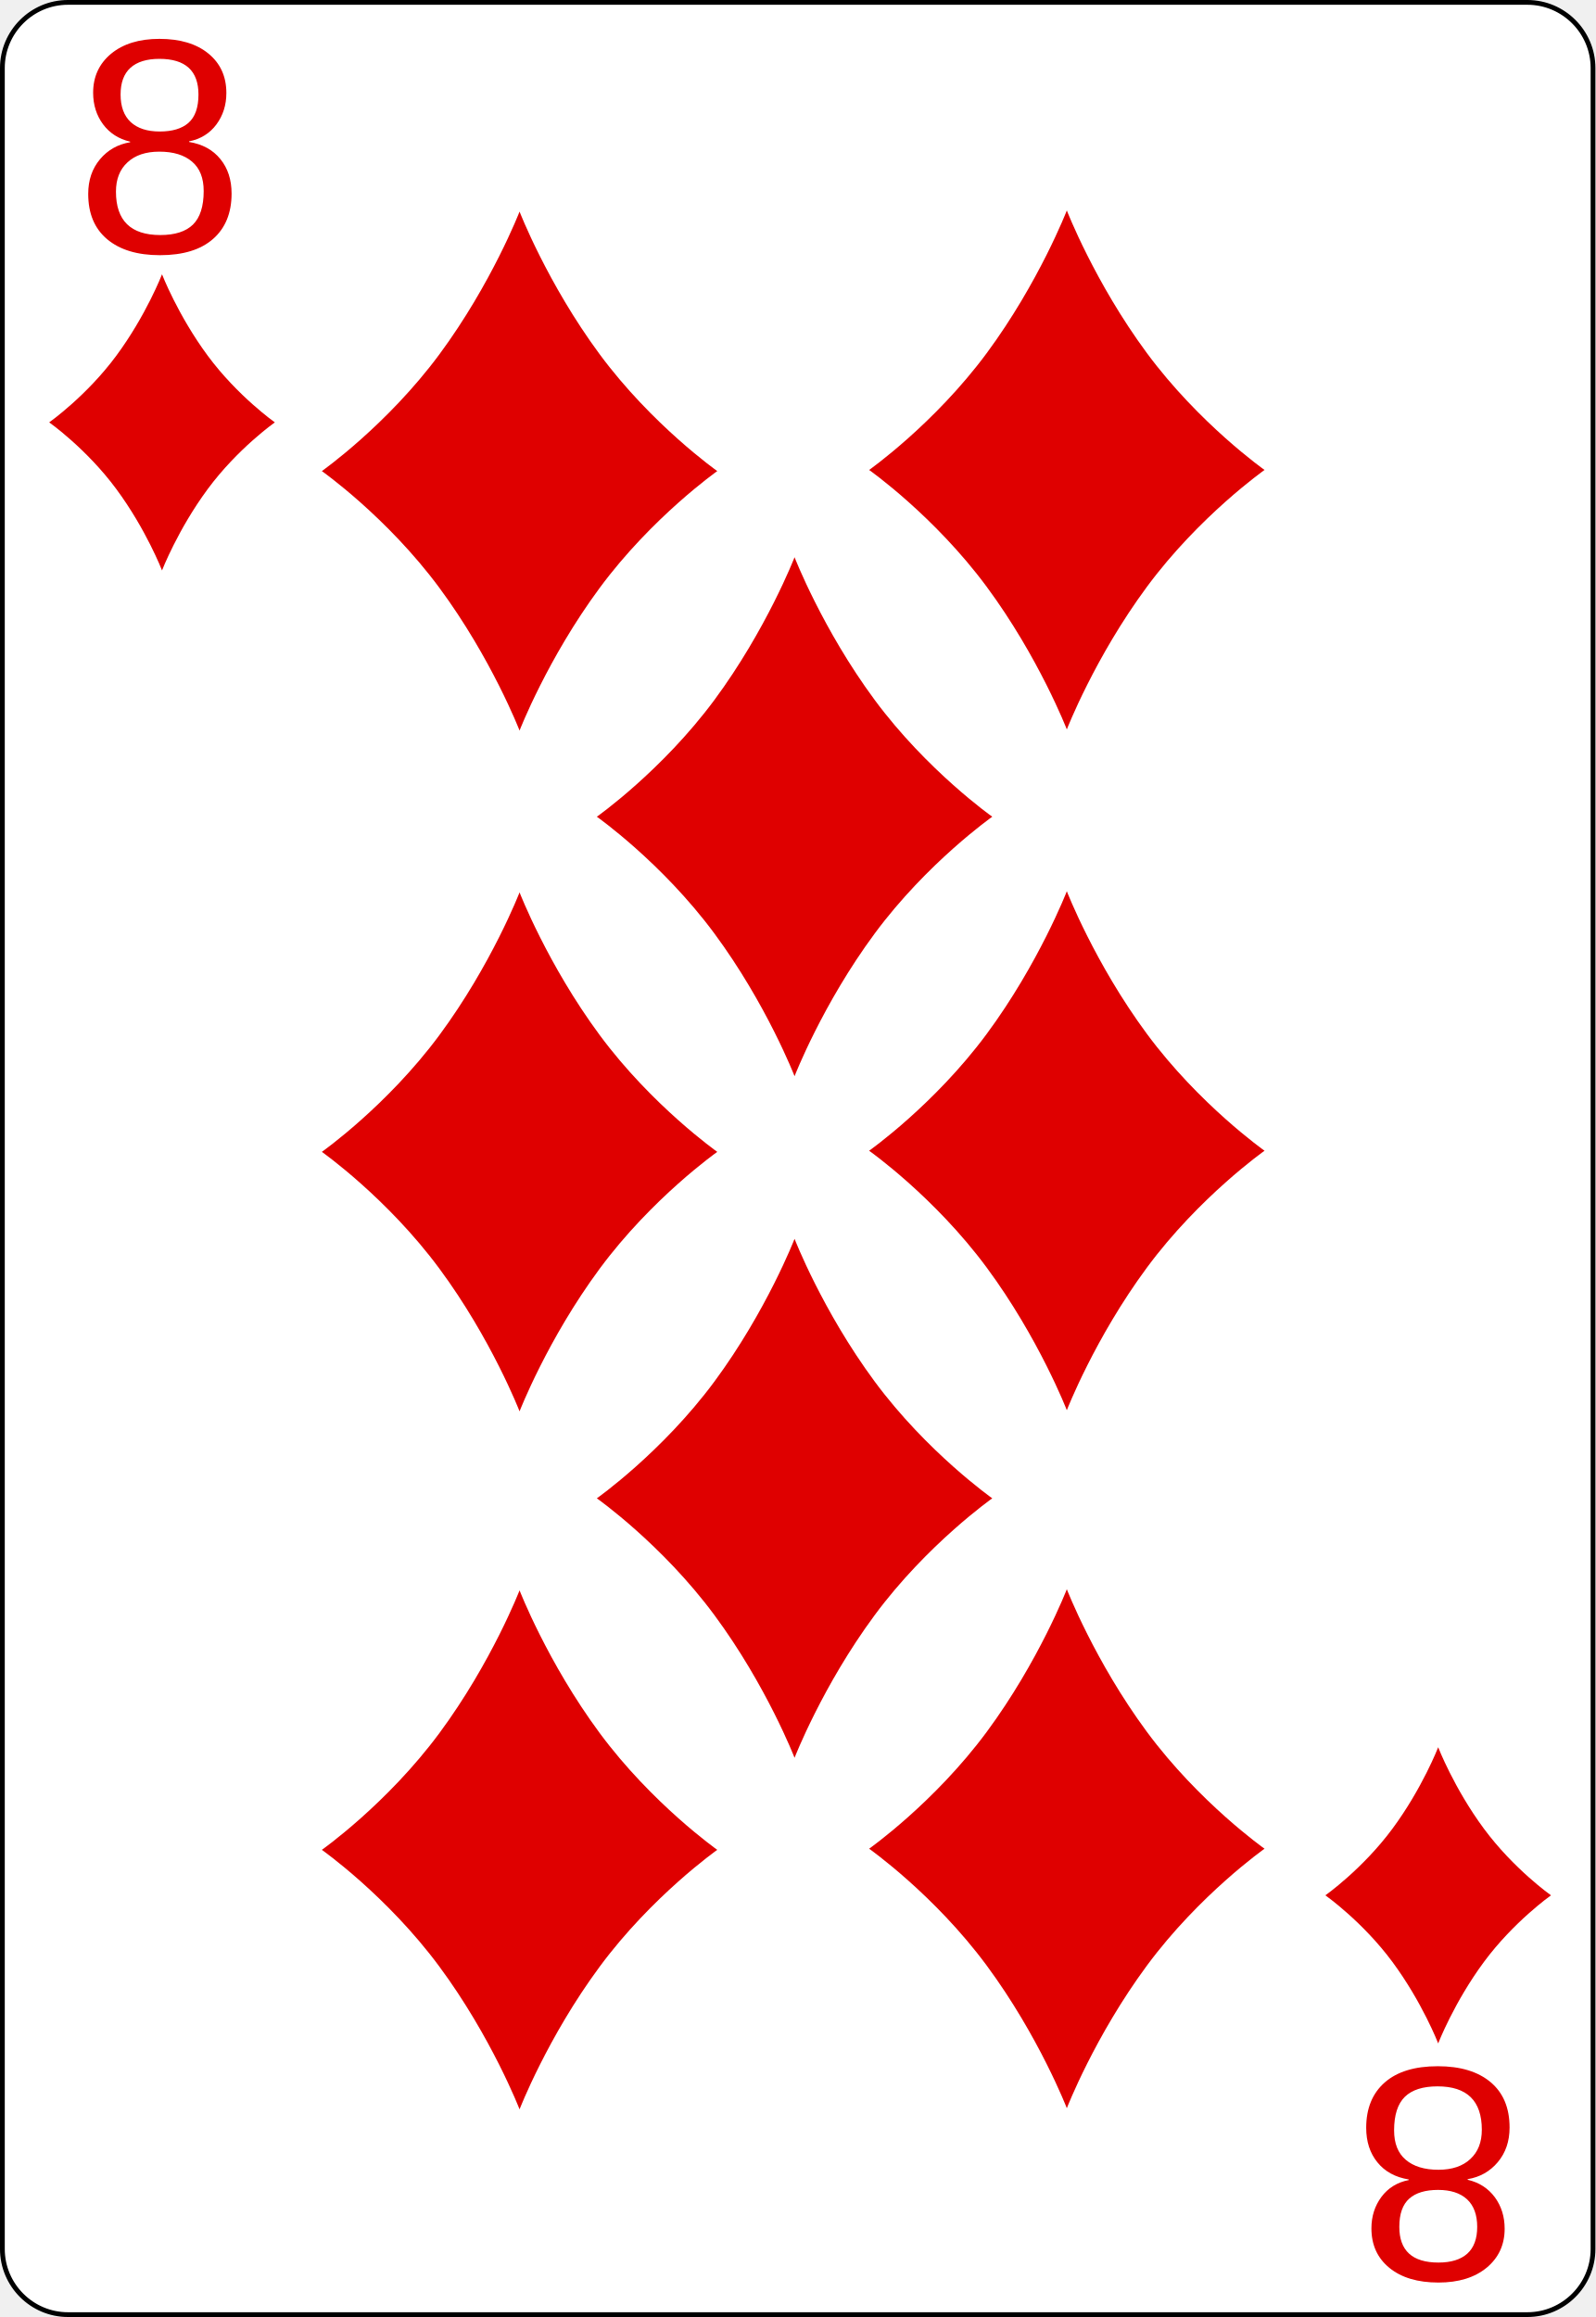
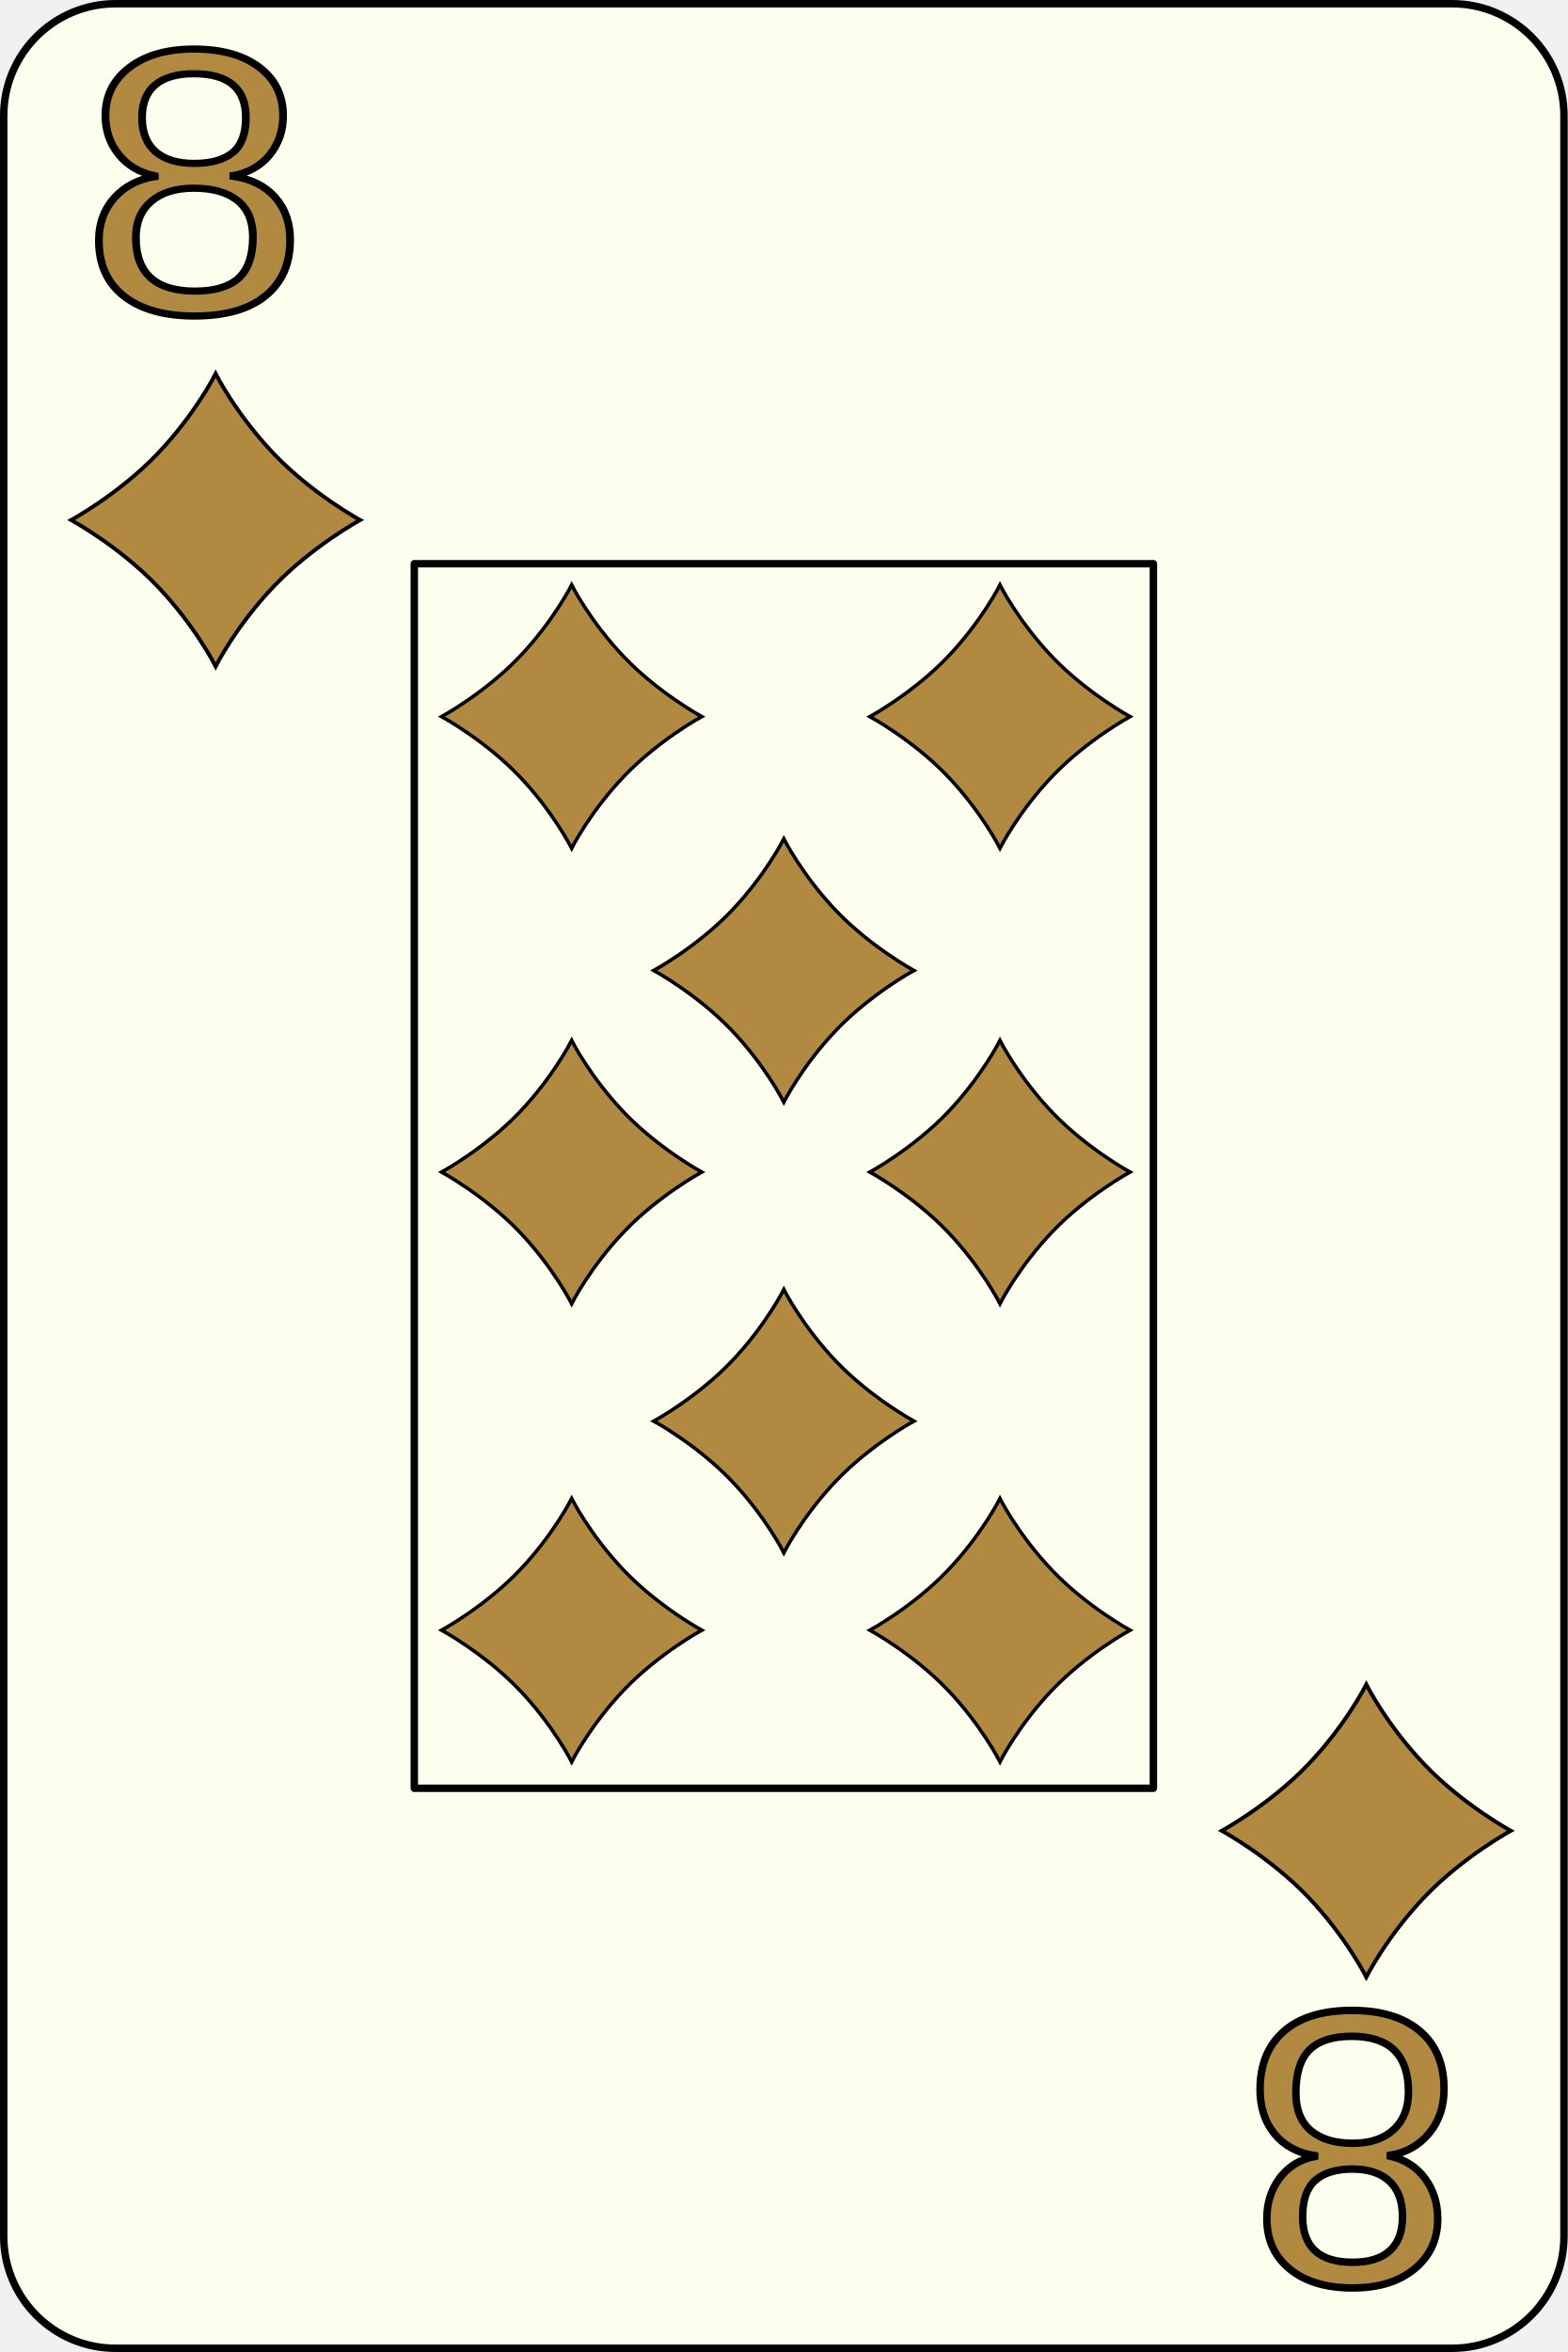
- <svg xmlns="http://www.w3.org/2000/svg" xmlns:xlink="http://www.w3.org/1999/xlink" width="167.087pt" height="242.667pt" viewBox="0 0 167.087 242.667" xml:space="preserve" id="svg2" version="1.1">
-   <defs id="defs41">
-     <radialGradient xlink:href="#linearGradient3773" id="radialGradient3781" cx="-0.158" cy="-8.835" fx="-0.158" fy="-8.835" r="8" gradientTransform="matrix(-1.584269,-0.02349808,0.03071979,-2.477574,-0.2485638,-26.71351)" gradientUnits="userSpaceOnUse" />
-     <linearGradient id="linearGradient3773">
-       <stop style="stop-color:#000000;stop-opacity:1;" offset="0" id="stop3775" />
-       <stop style="stop-color:#000000;stop-opacity:0.649;" offset="1" id="stop3777" />
-     </linearGradient>
-     <radialGradient xlink:href="#linearGradient3773" id="radialGradient3957" cx="-0.158" cy="-8.835" fx="-0.158" fy="-8.835" r="8" gradientTransform="matrix(-1.584269,-0.02349808,0.03071979,-2.477574,-0.2485638,-26.71351)" gradientUnits="userSpaceOnUse" />
-     <linearGradient id="linearGradient3959">
-       <stop style="stop-color:#000000;stop-opacity:1;" offset="0" id="stop3961" />
-       <stop style="stop-color:#000000;stop-opacity:0.649;" offset="1" id="stop3963" />
-     </linearGradient>
-     <radialGradient r="81.903" fy="509.476" fx="168.025" cy="509.476" cx="168.025" gradientTransform="matrix(1.25656,-0.7774064,0.3366382,0.5361257,-221.2021,359.2426)" gradientUnits="userSpaceOnUse" id="radialGradient3975" xlink:href="#linearGradient3784-4" />
-     <linearGradient id="linearGradient3784-4">
-       <stop style="stop-color:#ffffff;stop-opacity:0.435;" offset="0" id="stop3786-8" />
-       <stop style="stop-color:#000000;stop-opacity:0;" offset="1" id="stop3788-6" />
-     </linearGradient>
-     <radialGradient xlink:href="#linearGradient3784-4-5" id="radialGradient3929" gradientUnits="userSpaceOnUse" gradientTransform="matrix(1.25656,-0.7774064,0.3366382,0.5361257,-221.2021,359.2426)" cx="168.025" cy="509.476" fx="168.025" fy="509.476" r="81.903" />
-     <linearGradient id="linearGradient3784-4-5">
-       <stop style="stop-color:#ffffff;stop-opacity:0.489;" offset="0" id="stop3786-8-0" />
-       <stop style="stop-color:#000000;stop-opacity:0;" offset="1" id="stop3788-6-3" />
-     </linearGradient>
-     <radialGradient xlink:href="#linearGradient3784-4-1" id="radialGradient3927" gradientUnits="userSpaceOnUse" gradientTransform="matrix(1.25656,-0.7774064,0.3366382,0.5361257,-221.2021,359.2426)" cx="168.025" cy="509.476" fx="168.025" fy="509.476" r="81.903" />
-     <linearGradient id="linearGradient3784-4-1">
-       <stop style="stop-color:#ffffff;stop-opacity:0.237;" offset="0" id="stop3786-8-03" />
-       <stop style="stop-color:#000000;stop-opacity:0;" offset="1" id="stop3788-6-6" />
-     </linearGradient>
-     <linearGradient id="linearGradient3768">
-       <stop style="stop-color:#df0000;stop-opacity:1;" offset="0" id="stop3770" />
-       <stop style="stop-color:#df0000;stop-opacity:0.672;" offset="1" id="stop3772" />
-     </linearGradient>
-     <linearGradient id="linearGradient3784-4-6">
-       <stop style="stop-color:#ffffff;stop-opacity:0.313;" offset="0" id="stop3786-8-8" />
-       <stop style="stop-color:#000000;stop-opacity:0;" offset="1" id="stop3788-6-8" />
-     </linearGradient>
-     <radialGradient r="81.903" fy="492.632" fx="159.354" cy="492.632" cx="159.354" gradientTransform="matrix(1.089478,-0.715138,0.4464527,0.6562658,-244.9333,290.9185)" gradientUnits="userSpaceOnUse" id="radialGradient4013-8" xlink:href="#linearGradient3784-4-2" />
-     <linearGradient id="linearGradient3784-4-2">
-       <stop style="stop-color:#ffffff;stop-opacity:0.29;" offset="0" id="stop3786-8-1" />
-       <stop style="stop-color:#000000;stop-opacity:0;" offset="1" id="stop3788-6-5" />
-     </linearGradient>
-     <linearGradient id="linearGradient2984">
-       <stop style="stop-color:#df0000;stop-opacity:1;" offset="0" id="stop2986" />
-       <stop style="stop-color:#df0000;stop-opacity:0.641;" offset="1" id="stop2988" />
-     </linearGradient>
-     <linearGradient id="linearGradient3784-4-4">
-       <stop style="stop-color:#ffffff;stop-opacity:0.435;" offset="0" id="stop3786-8-8-2" />
-       <stop style="stop-color:#000000;stop-opacity:0;" offset="1" id="stop3788-6-1" />
-     </linearGradient>
-     <radialGradient r="81.903" fy="511.223" fx="171.487" cy="511.223" cx="171.487" gradientTransform="matrix(1.152989,-0.6739155,0.3948202,0.6754904,-233.6326,270.4008)" gradientUnits="userSpaceOnUse" id="radialGradient3100" xlink:href="#linearGradient3784-4-4" />
-     <radialGradient xlink:href="#linearGradient2984" id="radialGradient3137" gradientUnits="userSpaceOnUse" gradientTransform="matrix(-1.122416,0.00551393,-0.00908973,-1.85031,-0.0293938,-10.2277)" cx="1.6632675e-13" cy="-3.234" fx="1.6632675e-13" fy="-3.234" r="8" />
-   </defs>
-   <g id="Layer_x0020_1" style="fill-rule:nonzero;clip-rule:nonzero;stroke:#000000;stroke-miterlimit:4;">
-     <path style="fill:#FFFFFF;stroke-width:0.5;" d="M166.837,235.548c0,3.777-3.087,6.869-6.871,6.869H7.111c-3.775,0-6.861-3.092-6.861-6.869V7.12C0.25,3.343,3.336,0.25,7.111,0.25h152.855    c3.784,0,6.871,3.093,6.871,6.87v228.428z" id="path5" />
-     <g style="stroke:none;" id="g7">
-       <g id="g9">
- 				
- 			</g>
-     </g>
-     <g id="g15">
- 			
- 		</g>
-     <g id="g19">
- 			
- 		</g>
-     <g style="stroke:none;" id="g23">
-       <g id="g25">
- 				
- 			</g>
-     </g>
-     <g style="stroke:none;" id="g31">
-       <g id="g33">
- 				
- 			</g>
+ <svg xmlns="http://www.w3.org/2000/svg" width="210" height="315" viewBox="0 0 210 315" id="svg8691" version="1.1">
+   <defs id="defs8693" />
+   <g id="layer1" transform="translate(-1470.355,639.8912)">
+     <g id="diamond8">
+       <rect style="opacity:1;fill:#fdfeee;fill-opacity:1;stroke:#000000;stroke-width:0.996;stroke-linecap:butt;stroke-linejoin:round;stroke-miterlimit:4;stroke-dasharray:none;stroke-opacity:1" id="rect11045" width="209.004" height="314.004" x="1470.853" y="-639.393" ry="15" rx="15" />
+       <rect style="opacity:1;fill:none;fill-opacity:1;stroke:#000000;stroke-width:0.995;stroke-linecap:butt;stroke-linejoin:round;stroke-miterlimit:4;stroke-dasharray:none;stroke-opacity:1" id="rect11047" width="99.005" height="164.005" x="1525.852" y="-564.394" />
+       <path style="fill:#b28940;fill-opacity:1;stroke:#000000;stroke-width:0.519;stroke-miterlimit:4;stroke-dasharray:none;stroke-opacity:1" id="use16316" d="m 1507.089,-579.061 c -5.122,-5.345 -7.848,-10.778 -7.848,-10.778 0,0 -2.725,5.432 -7.847,10.778 -5.125,5.343 -11.509,8.819 -11.509,8.819 0,0 6.384,3.474 11.509,8.821 5.122,5.343 7.847,10.776 7.847,10.776 0,0 2.725,-5.432 7.848,-10.776 5.125,-5.347 11.509,-8.821 11.509,-8.821 0,0 -6.384,-3.476 -11.509,-8.819 z" />
+       <path style="fill:#b28940;fill-opacity:1;stroke:#000000;stroke-width:0.519;stroke-miterlimit:4;stroke-dasharray:none;stroke-opacity:1" id="use16318" d="m 1645.53,-385.879 c 5.122,5.345 7.848,10.778 7.848,10.778 0,0 2.725,-5.432 7.847,-10.778 5.125,-5.343 11.509,-8.819 11.509,-8.819 0,0 -6.384,-3.474 -11.509,-8.821 -5.122,-5.343 -7.847,-10.776 -7.847,-10.776 0,0 -2.725,5.432 -7.848,10.776 -5.125,5.347 -11.509,8.821 -11.509,8.821 0,0 6.384,3.476 11.509,8.819 z" />
+       <text transform="scale(1.039619,0.9618912)" id="text18478-3" y="-621.756" x="1424.78" style="color:#000000;font-style:normal;font-variant:normal;font-weight:normal;font-stretch:normal;line-height:0%;font-family:Arial;-inkscape-font-specification:'Arial, Normal';text-indent:0;text-align:start;text-decoration:none;text-decoration-line:none;text-decoration-style:solid;text-decoration-color:#000000;letter-spacing:0px;word-spacing:0px;text-transform:none;writing-mode:lr-tb;direction:ltr;baseline-shift:baseline;text-anchor:start;white-space:normal;clip-rule:nonzero;display:inline;overflow:visible;visibility:visible;opacity:1;isolation:auto;mix-blend-mode:normal;color-interpolation:sRGB;color-interpolation-filters:linearRGB;solid-color:#000000;solid-opacity:1;fill:#b28940;fill-opacity:1;fill-rule:nonzero;stroke:#000000;stroke-width:1px;stroke-linecap:butt;stroke-linejoin:miter;stroke-miterlimit:4;stroke-dasharray:none;stroke-dashoffset:0;stroke-opacity:1;color-rendering:auto;image-rendering:auto;shape-rendering:auto;text-rendering:auto;enable-background:accumulate" xml:space="preserve">
+         <tspan y="-621.756" x="1424.78" id="tspan18480-8" style="font-size:52.5px;line-height:1.25">8</tspan>
+       </text>
+       <text transform="scale(-1)" id="text19333-0" y="370.126" x="-1666.07" style="color:#000000;font-style:normal;font-variant:normal;font-weight:normal;font-stretch:normal;line-height:0%;font-family:Arial;-inkscape-font-specification:'Arial, Normal';text-indent:0;text-align:start;text-decoration:none;text-decoration-line:none;text-decoration-style:solid;text-decoration-color:#000000;letter-spacing:0px;word-spacing:0px;text-transform:none;writing-mode:lr-tb;direction:ltr;baseline-shift:baseline;text-anchor:start;white-space:normal;clip-rule:nonzero;display:inline;overflow:visible;visibility:visible;opacity:1;isolation:auto;mix-blend-mode:normal;color-interpolation:sRGB;color-interpolation-filters:linearRGB;solid-color:#000000;solid-opacity:1;fill:#b28940;fill-opacity:1;fill-rule:nonzero;stroke:#000000;stroke-width:1px;stroke-linecap:butt;stroke-linejoin:miter;stroke-miterlimit:4;stroke-dasharray:none;stroke-dashoffset:0;stroke-opacity:1;color-rendering:auto;image-rendering:auto;shape-rendering:auto;text-rendering:auto;enable-background:accumulate" xml:space="preserve">
+         <tspan y="370.126" x="-1666.07" id="tspan19335-9" style="font-size:52.5px;line-height:1.25">8</tspan>
+       </text>
+       <path style="fill:#b28940;fill-opacity:1;stroke:#000000;stroke-width:0.467;stroke-miterlimit:4;stroke-dasharray:none;stroke-opacity:1" id="use21357" d="m 1553.997,-551.852 c -4.611,-4.81 -7.064,-9.698 -7.064,-9.698 0,0 -2.453,4.888 -7.064,9.698 -4.613,4.808 -10.36,7.936 -10.36,7.936 0,0 5.747,3.126 10.36,7.937 4.611,4.808 7.064,9.696 7.064,9.696 0,0 2.453,-4.888 7.064,-9.696 4.613,-4.811 10.36,-7.937 10.36,-7.937 0,0 -5.747,-3.128 -10.36,-7.936 z" />
+       <path style="fill:#b28940;fill-opacity:1;stroke:#000000;stroke-width:0.467;stroke-miterlimit:4;stroke-dasharray:none;stroke-opacity:1" id="use21359" d="m 1553.997,-490.852 c -4.611,-4.81 -7.064,-9.698 -7.064,-9.698 0,0 -2.453,4.888 -7.064,9.698 -4.613,4.808 -10.36,7.936 -10.36,7.936 0,0 5.747,3.126 10.36,7.937 4.611,4.808 7.064,9.696 7.064,9.696 0,0 2.453,-4.888 7.064,-9.696 4.613,-4.811 10.36,-7.937 10.36,-7.937 0,0 -5.747,-3.128 -10.36,-7.936 z" />
+       <path style="fill:#b28940;fill-opacity:1;stroke:#000000;stroke-width:0.467;stroke-miterlimit:4;stroke-dasharray:none;stroke-opacity:1" id="use21361" d="m 1582.419,-517.852 c -4.611,-4.81 -7.064,-9.698 -7.064,-9.698 0,0 -2.453,4.888 -7.064,9.698 -4.613,4.808 -10.36,7.936 -10.36,7.936 0,0 5.747,3.126 10.36,7.937 4.611,4.808 7.064,9.696 7.064,9.696 0,0 2.453,-4.888 7.064,-9.696 4.613,-4.811 10.36,-7.937 10.36,-7.937 0,0 -5.747,-3.128 -10.36,-7.936 z" />
+       <path style="fill:#b28940;fill-opacity:1;stroke:#000000;stroke-width:0.467;stroke-miterlimit:4;stroke-dasharray:none;stroke-opacity:1" id="use21363" d="m 1539.869,-413.627 c 4.611,4.81 7.064,9.698 7.064,9.698 0,0 2.453,-4.888 7.064,-9.698 4.613,-4.808 10.36,-7.936 10.36,-7.936 0,0 -5.747,-3.126 -10.36,-7.937 -4.611,-4.808 -7.064,-9.696 -7.064,-9.696 0,0 -2.453,4.888 -7.064,9.696 -4.613,4.811 -10.36,7.937 -10.36,7.937 0,0 5.747,3.128 10.36,7.936 z" />
+       <path style="fill:#b28940;fill-opacity:1;stroke:#000000;stroke-width:0.467;stroke-miterlimit:4;stroke-dasharray:none;stroke-opacity:1" id="use21375" d="m 1611.37,-551.852 c -4.611,-4.81 -7.064,-9.698 -7.064,-9.698 0,0 -2.453,4.888 -7.064,9.698 -4.613,4.808 -10.36,7.936 -10.36,7.936 0,0 5.747,3.126 10.36,7.937 4.611,4.808 7.064,9.696 7.064,9.696 0,0 2.453,-4.888 7.064,-9.696 4.613,-4.811 10.36,-7.937 10.36,-7.937 0,0 -5.747,-3.128 -10.36,-7.936 z" />
+       <path style="fill:#b28940;fill-opacity:1;stroke:#000000;stroke-width:0.467;stroke-miterlimit:4;stroke-dasharray:none;stroke-opacity:1" id="use21377" d="m 1611.37,-490.852 c -4.611,-4.81 -7.064,-9.698 -7.064,-9.698 0,0 -2.453,4.888 -7.064,9.698 -4.613,4.808 -10.36,7.936 -10.36,7.936 0,0 5.747,3.126 10.36,7.937 4.611,4.808 7.064,9.696 7.064,9.696 0,0 2.453,-4.888 7.064,-9.696 4.613,-4.811 10.36,-7.937 10.36,-7.937 0,0 -5.747,-3.128 -10.36,-7.936 z" />
+       <path style="fill:#b28940;fill-opacity:1;stroke:#000000;stroke-width:0.467;stroke-miterlimit:4;stroke-dasharray:none;stroke-opacity:1" id="use21379" d="m 1568.291,-441.626 c 4.611,4.81 7.064,9.698 7.064,9.698 0,0 2.453,-4.888 7.064,-9.698 4.613,-4.808 10.36,-7.936 10.36,-7.936 0,0 -5.747,-3.126 -10.36,-7.937 -4.611,-4.808 -7.064,-9.696 -7.064,-9.696 0,0 -2.453,4.888 -7.064,9.696 -4.613,4.811 -10.36,7.937 -10.36,7.937 0,0 5.747,3.128 10.36,7.936 z" />
+       <path style="fill:#b28940;fill-opacity:1;stroke:#000000;stroke-width:0.467;stroke-miterlimit:4;stroke-dasharray:none;stroke-opacity:1" id="use21381" d="m 1597.242,-413.627 c 4.611,4.81 7.064,9.698 7.064,9.698 0,0 2.453,-4.888 7.064,-9.698 4.613,-4.808 10.36,-7.936 10.36,-7.936 0,0 -5.747,-3.126 -10.36,-7.937 -4.611,-4.808 -7.064,-9.696 -7.064,-9.696 0,0 -2.453,4.888 -7.064,9.696 -4.613,4.811 -10.36,7.937 -10.36,7.937 0,0 5.747,3.128 10.36,7.936 z" />
    </g>
  </g>
-   <text xml:space="preserve" style="font-size:32px;font-style:normal;font-weight:normal;line-height:125%;letter-spacing:0px;word-spacing:0px;fill:#df0000;fill-opacity:1;stroke:none;font-family:Bitstream Vera Sans" x="7.846" y="26.413" id="text3788">
-     <tspan id="tspan3790" x="7.846" y="26.413" style="font-style:normal;font-variant:normal;font-weight:normal;font-stretch:normal;fill:#df0000;fill-opacity:1;font-family:Arial;-inkscape-font-specification:Arial">8</tspan>
-   </text>
-   <text xml:space="preserve" style="font-size:32px;font-style:normal;font-weight:normal;line-height:125%;letter-spacing:0px;word-spacing:0px;fill:#df0000;fill-opacity:1;stroke:none;font-family:Bitstream Vera Sans" x="-159.488" y="-216.715" id="text3788-4" transform="scale(-1,-1)">
-     <tspan id="tspan3790-3" x="-159.488" y="-216.715" style="font-style:normal;font-variant:normal;font-weight:normal;font-stretch:normal;fill:#df0000;fill-opacity:1;font-family:Arial;-inkscape-font-specification:Arial">8</tspan>
-   </text>
-   <g transform="matrix(1.476906,0,0,1.476906,16.9681,44.23616)" id="layer1-2-6">
-     <path style="fill:#df0000" id="dl-6" d="M 3.243,-4.725 C 1.126,-7.589 0,-10.5 0,-10.5 c 0,0 -1.126,2.911 -3.243,5.775 C -5.361,-1.862 -8,0 -8,0 -8,0 -5.361,1.861 -3.243,4.726 -1.126,7.589 0,10.5 0,10.5 0,10.5 1.126,7.589 3.243,4.726 5.361,1.861 8,0 8,0 8,0 5.361,-1.862 3.243,-4.725 z" />
-   </g>
-   <g transform="matrix(1.476906,0,0,1.476906,150.6209,198.5035)" id="layer1-2-6-4">
-     <path style="fill:#df0000" id="dl-6-9" d="M 3.243,-4.725 C 1.126,-7.589 0,-10.5 0,-10.5 c 0,0 -1.126,2.911 -3.243,5.775 C -5.361,-1.862 -8,0 -8,0 -8,0 -5.361,1.861 -3.243,4.726 -1.126,7.589 0,10.5 0,10.5 0,10.5 1.126,7.589 3.243,4.726 5.361,1.861 8,0 8,0 8,0 5.361,-1.862 3.243,-4.725 z" />
-   </g>
-   <g transform="matrix(2.588291,0,0,2.588291,111.7287,193.6219)" id="layer1-2-6-8">
-     <path style="fill:#df0000" id="dl-6-8" d="M 3.243,-4.725 C 1.126,-7.589 0,-10.5 0,-10.5 c 0,0 -1.126,2.911 -3.243,5.775 C -5.361,-1.862 -8,0 -8,0 -8,0 -5.361,1.861 -3.243,4.726 -1.126,7.589 0,10.5 0,10.5 0,10.5 1.126,7.589 3.243,4.726 5.361,1.861 8,0 8,0 8,0 5.361,-1.862 3.243,-4.725 z" />
-   </g>
-   <g transform="matrix(2.588291,0,0,2.588291,111.7287,49.21954)" id="layer1-2-6-8-2">
-     <path style="fill:#df0000" id="dl-6-8-6" d="M 3.243,-4.725 C 1.126,-7.589 0,-10.5 0,-10.5 c 0,0 -1.126,2.911 -3.243,5.775 C -5.361,-1.862 -8,0 -8,0 -8,0 -5.361,1.861 -3.243,4.726 -1.126,7.589 0,10.5 0,10.5 0,10.5 1.126,7.589 3.243,4.726 5.361,1.861 8,0 8,0 8,0 5.361,-1.862 3.243,-4.725 z" />
-   </g>
-   <g transform="matrix(2.588291,0,0,2.588291,111.7287,120.5203)" id="layer1-2-6-8-2-8">
-     <path style="fill:#df0000" id="dl-6-8-6-8" d="M 3.243,-4.725 C 1.126,-7.589 0,-10.5 0,-10.5 c 0,0 -1.126,2.911 -3.243,5.775 C -5.361,-1.862 -8,0 -8,0 -8,0 -5.361,1.861 -3.243,4.726 -1.126,7.589 0,10.5 0,10.5 0,10.5 1.126,7.589 3.243,4.726 5.361,1.861 8,0 8,0 8,0 5.361,-1.862 3.243,-4.725 z" />
-   </g>
-   <g transform="matrix(2.588291,0,0,2.588291,54.41339,193.74)" id="layer1-2-6-8-8">
-     <path style="fill:#df0000" id="dl-6-8-8" d="M 3.243,-4.725 C 1.126,-7.589 0,-10.5 0,-10.5 c 0,0 -1.126,2.911 -3.243,5.775 C -5.361,-1.862 -8,0 -8,0 -8,0 -5.361,1.861 -3.243,4.726 -1.126,7.589 0,10.5 0,10.5 0,10.5 1.126,7.589 3.243,4.726 5.361,1.861 8,0 8,0 8,0 5.361,-1.862 3.243,-4.725 z" />
-   </g>
-   <g transform="matrix(2.588291,0,0,2.588291,54.41339,49.33766)" id="layer1-2-6-8-2-4">
-     <path style="fill:#df0000" id="dl-6-8-6-3" d="M 3.243,-4.725 C 1.126,-7.589 0,-10.5 0,-10.5 c 0,0 -1.126,2.911 -3.243,5.775 C -5.361,-1.862 -8,0 -8,0 -8,0 -5.361,1.861 -3.243,4.726 -1.126,7.589 0,10.5 0,10.5 0,10.5 1.126,7.589 3.243,4.726 5.361,1.861 8,0 8,0 8,0 5.361,-1.862 3.243,-4.725 z" />
-   </g>
-   <g transform="matrix(2.588291,0,0,2.588291,54.41339,120.6385)" id="layer1-2-6-8-2-8-1">
-     <path style="fill:#df0000" id="dl-6-8-6-8-4" d="M 3.243,-4.725 C 1.126,-7.589 0,-10.5 0,-10.5 c 0,0 -1.126,2.911 -3.243,5.775 C -5.361,-1.862 -8,0 -8,0 -8,0 -5.361,1.861 -3.243,4.726 -1.126,7.589 0,10.5 0,10.5 0,10.5 1.126,7.589 3.243,4.726 5.361,1.861 8,0 8,0 8,0 5.361,-1.862 3.243,-4.725 z" />
-   </g>
-   <g transform="matrix(2.588291,0,0,2.588291,83.21339,85.53779)" id="layer1-2-6-8-2-4-8">
-     <path style="fill:#df0000" id="dl-6-8-6-3-8" d="M 3.243,-4.725 C 1.126,-7.589 0,-10.5 0,-10.5 c 0,0 -1.126,2.911 -3.243,5.775 C -5.361,-1.862 -8,0 -8,0 -8,0 -5.361,1.861 -3.243,4.726 -1.126,7.589 0,10.5 0,10.5 0,10.5 1.126,7.589 3.243,4.726 5.361,1.861 8,0 8,0 8,0 5.361,-1.862 3.243,-4.725 z" />
-   </g>
-   <g transform="matrix(2.588291,0,0,2.588291,83.21339,156.9238)" id="layer1-2-6-8-8-6">
-     <path style="fill:#df0000" id="dl-6-8-8-8" d="M 3.243,-4.725 C 1.126,-7.589 0,-10.5 0,-10.5 c 0,0 -1.126,2.911 -3.243,5.775 C -5.361,-1.862 -8,0 -8,0 -8,0 -5.361,1.861 -3.243,4.726 -1.126,7.589 0,10.5 0,10.5 0,10.5 1.126,7.589 3.243,4.726 5.361,1.861 8,0 8,0 8,0 5.361,-1.862 3.243,-4.725 z" />
-   </g>
</svg>
